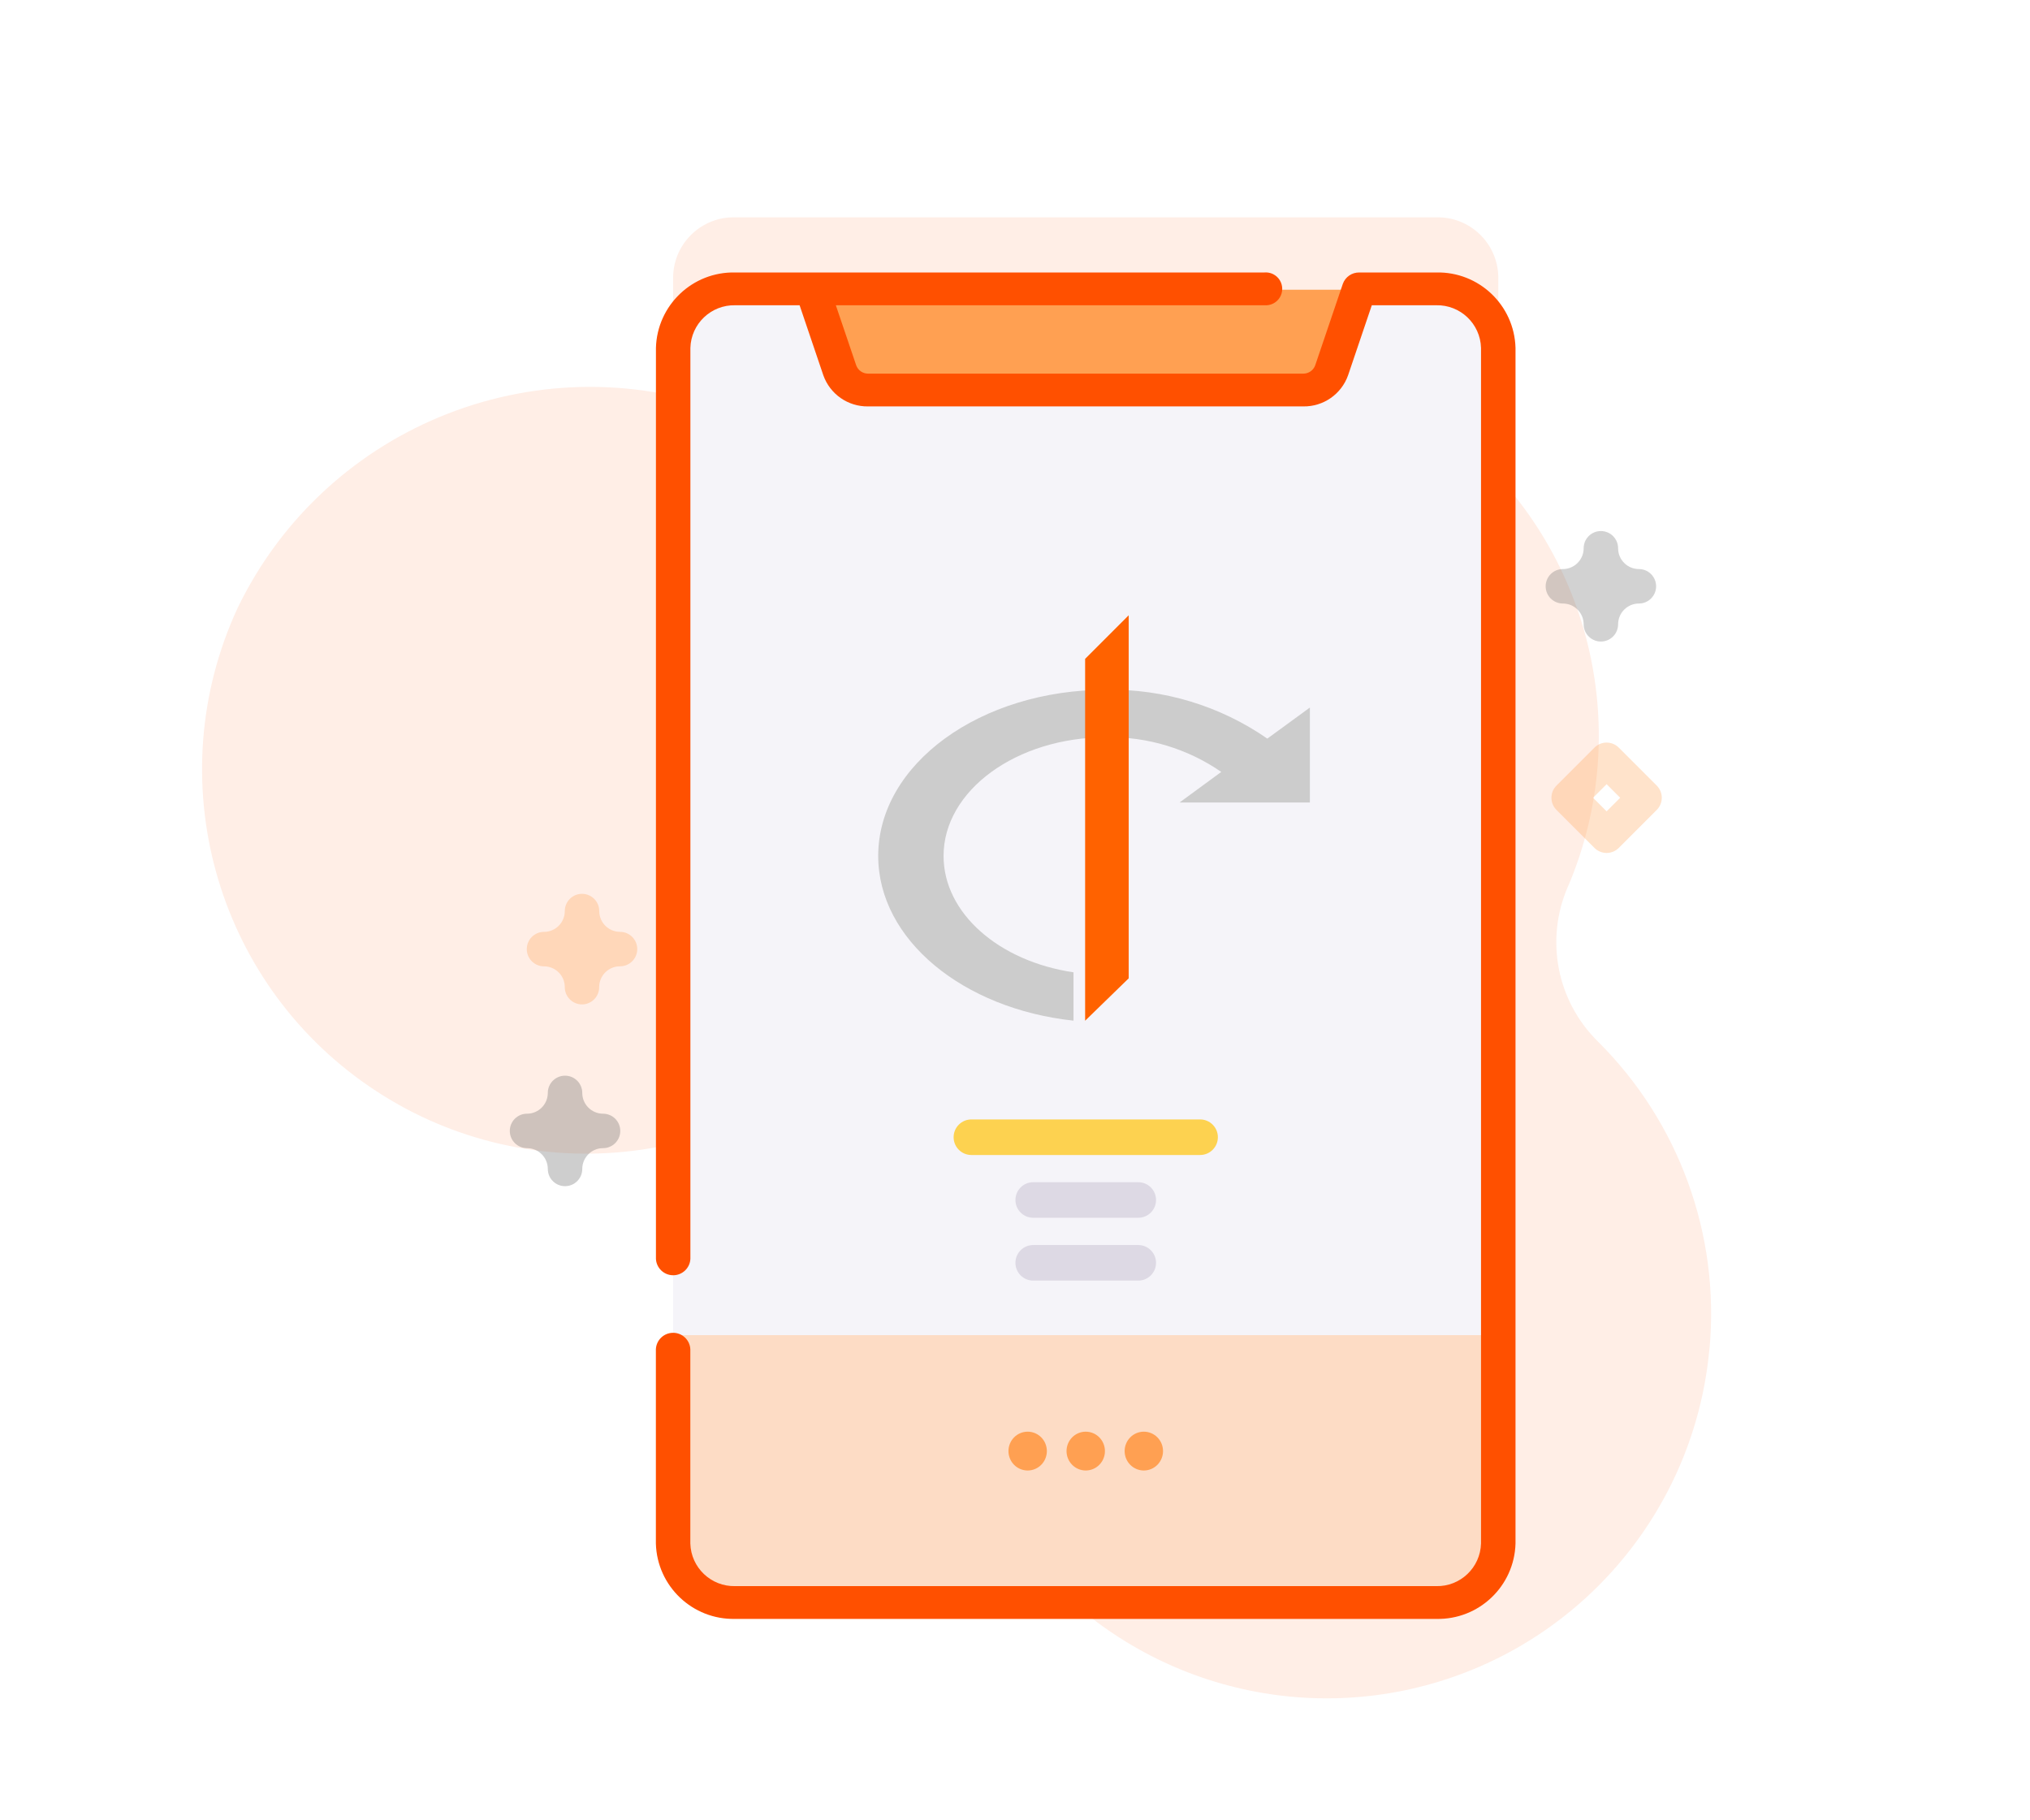
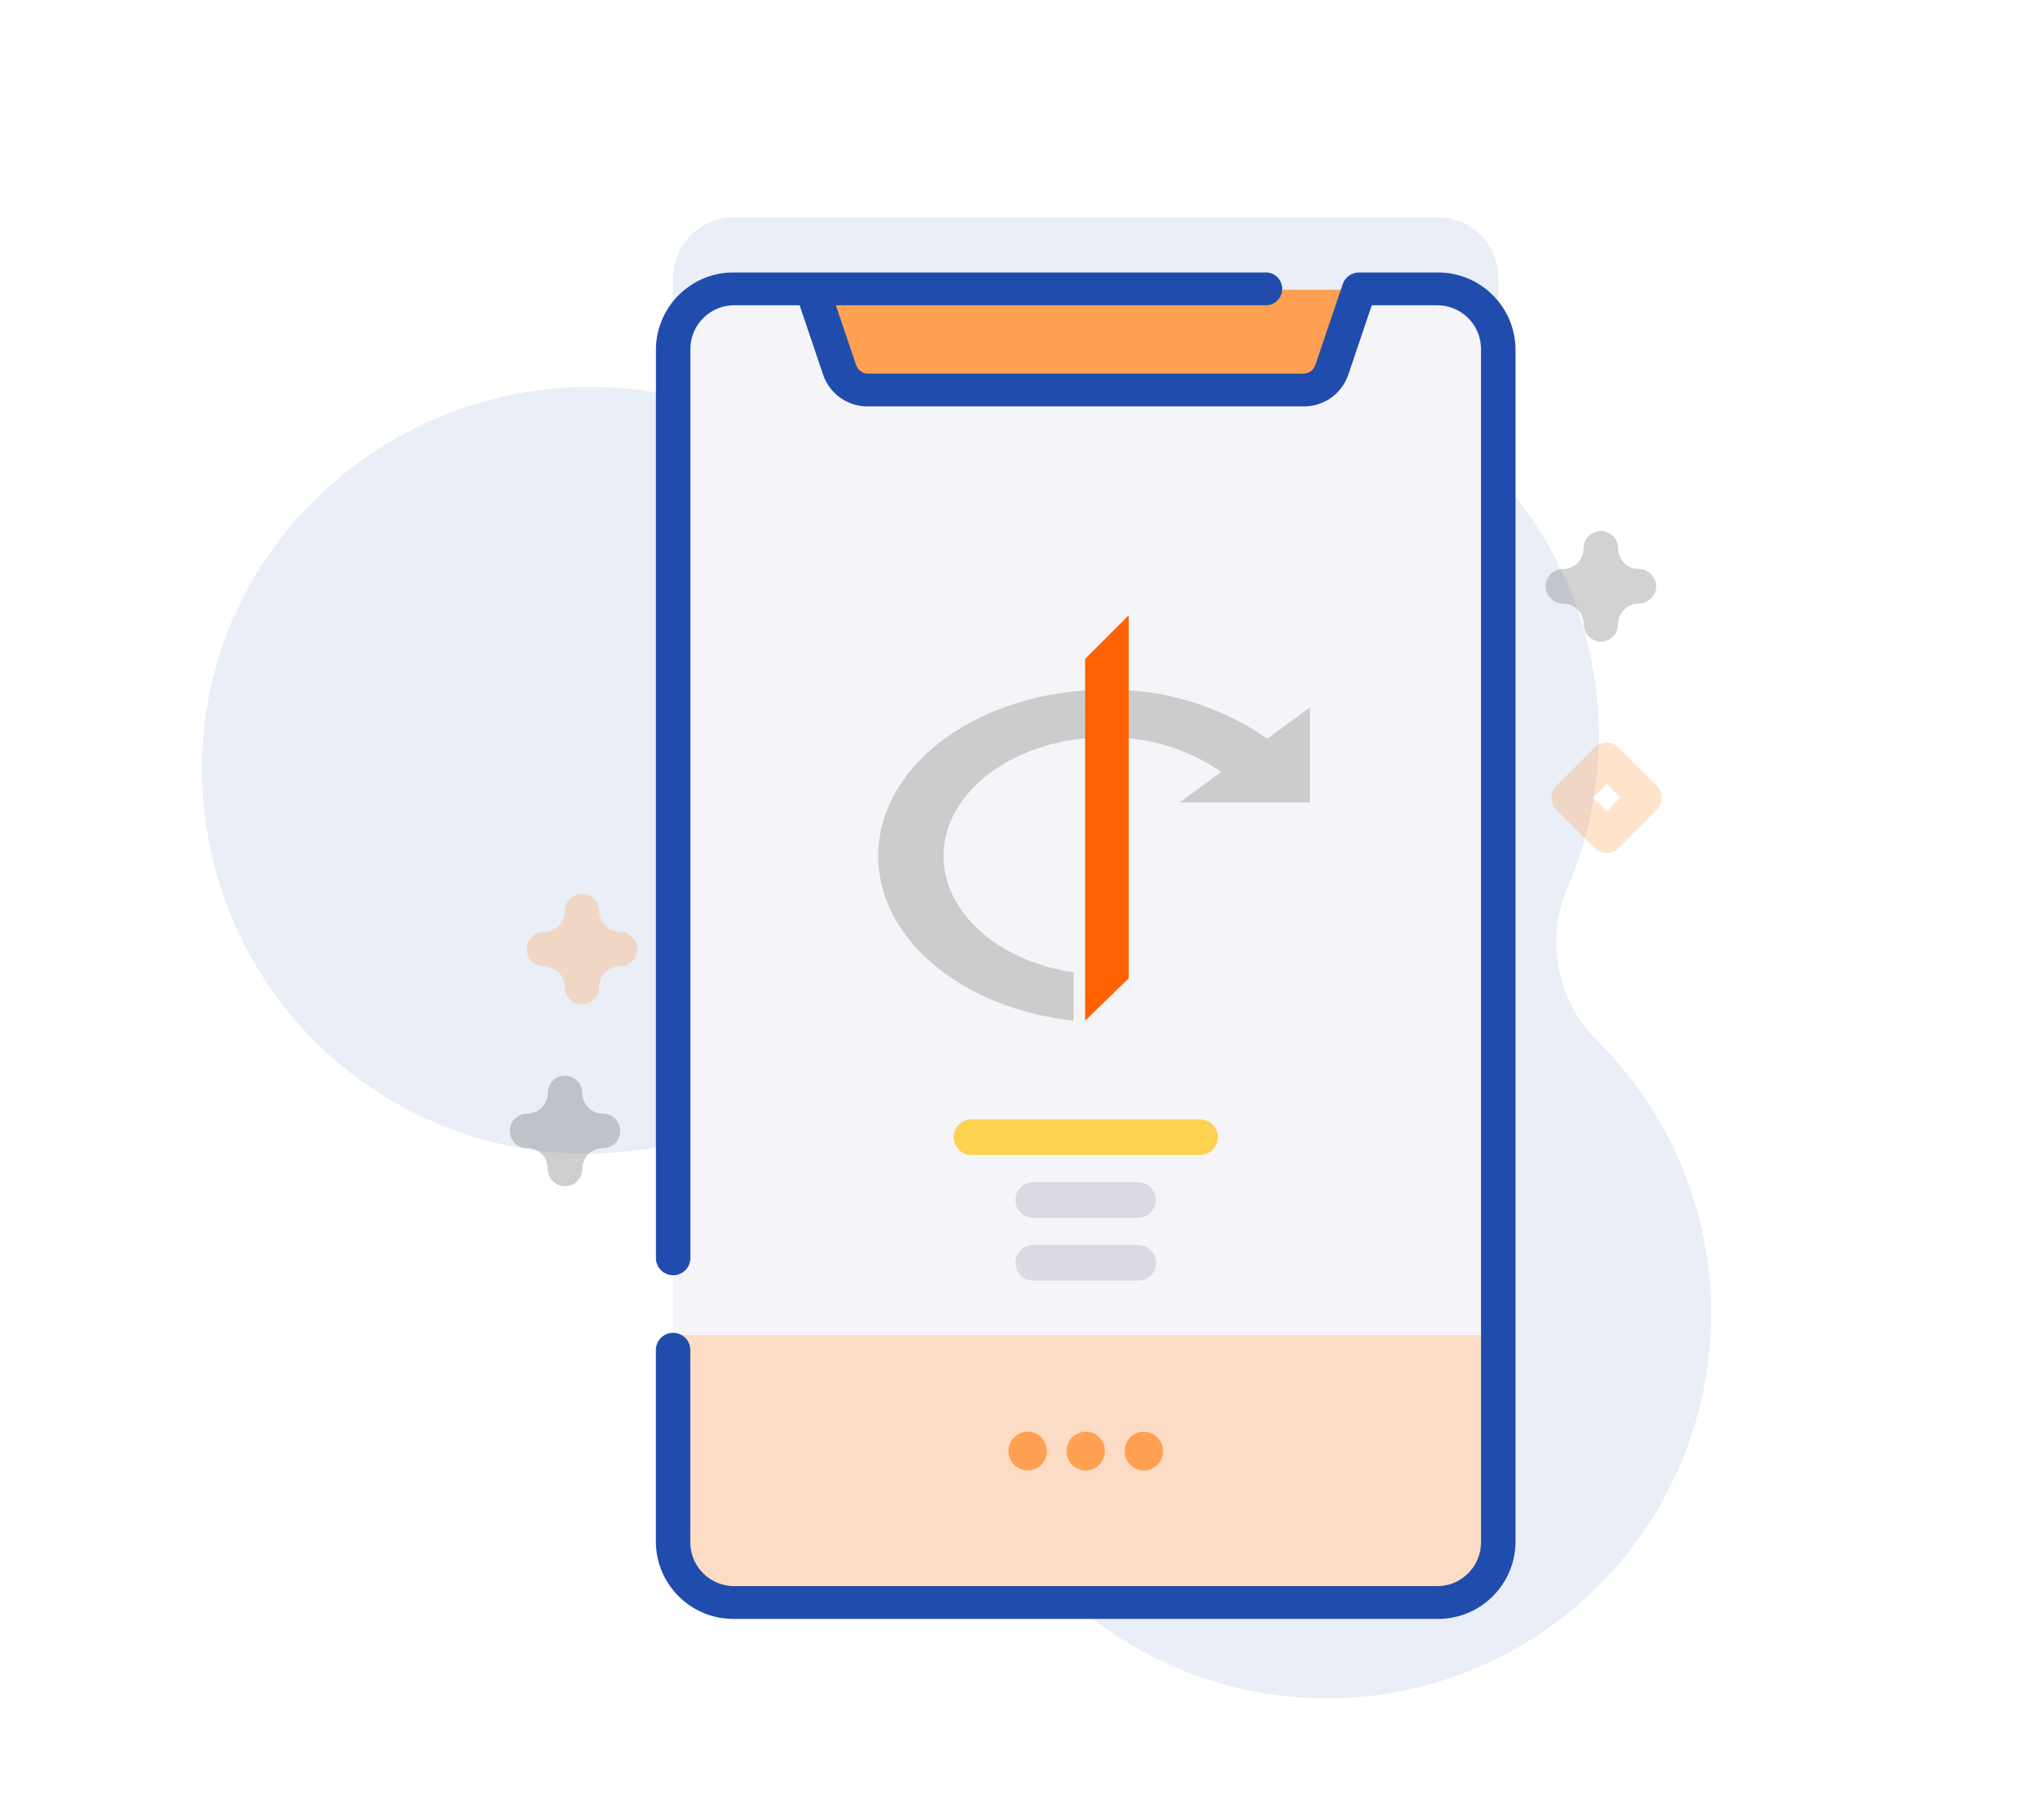
<svg xmlns="http://www.w3.org/2000/svg" id="oidc-mobile-template-illustration" class="icon" width="98.752" height="88.503" viewBox="0 0 98.752 88.503">
  <g id="oidc-mobile-illustration" transform="translate(11.948 -31.932)">
-     <path id="Path_102" class="path fill primary" d="M80.018,99.982A18.64,18.64,0,0,0,68.963,88.556a6.768,6.768,0,0,1-4.366-6.24q0-.091,0-.183A18.681,18.681,0,0,0,30.889,71.483a15.243,15.243,0,0,1-12.2,6.322q-.213,0-.427,0A19.026,19.026,0,0,0,0,96.231,18.683,18.683,0,0,0,36.229,102.9a3.823,3.823,0,0,1,4.634-2.338l.072.02a3.813,3.813,0,0,1,2.777,3.975,18.683,18.683,0,1,0,36.3-4.578Z" transform="matrix(0.914, 0.407, -0.407, 0.914, 38.772, -26.441)" fill="#ff5000" opacity="0.1" />
-     <path id="Path_129" class="path fill primary" d="M176.411,45.37v58.075a2.947,2.947,0,0,1-3.02,2.867h-34.1a2.947,2.947,0,0,1-3.02-2.867V45.37a2.947,2.947,0,0,1,3.02-2.867h34.1A2.947,2.947,0,0,1,176.411,45.37Z" transform="translate(-115.473)" fill="#ff5000" opacity="0.1" />
+     <path id="Path_102" class="path fill primary" d="M80.018,99.982A18.64,18.64,0,0,0,68.963,88.556a6.768,6.768,0,0,1-4.366-6.24q0-.091,0-.183A18.681,18.681,0,0,0,30.889,71.483a15.243,15.243,0,0,1-12.2,6.322q-.213,0-.427,0A19.026,19.026,0,0,0,0,96.231,18.683,18.683,0,0,0,36.229,102.9a3.823,3.823,0,0,1,4.634-2.338l.072.02a3.813,3.813,0,0,1,2.777,3.975,18.683,18.683,0,1,0,36.3-4.578Z" transform="matrix(0.914, 0.407, -0.407, 0.914, 38.772, -26.441)" fill="#204dad" opacity="0.1" />
+     <path id="Path_129" class="path fill primary" d="M176.411,45.37v58.075a2.947,2.947,0,0,1-3.02,2.867h-34.1a2.947,2.947,0,0,1-3.02-2.867V45.37a2.947,2.947,0,0,1,3.02-2.867h34.1A2.947,2.947,0,0,1,176.411,45.37Z" transform="translate(-115.473)" fill="#204dad" opacity="0.1" />
    <path id="Path_130" d="M176.411,66.37v58.075a2.947,2.947,0,0,1-3.02,2.867h-34.1a2.947,2.947,0,0,1-3.02-2.867V66.37a2.947,2.947,0,0,1,3.02-2.867h34.1A2.947,2.947,0,0,1,176.411,66.37Z" transform="translate(-115.473 -17.48)" fill="#f5f4f9" />
    <path id="Path_131" class="path fill primary" d="M136.272,387.176v9.941a3.021,3.021,0,0,0,3.02,3.02h34.1a3.021,3.021,0,0,0,3.02-3.02v-9.941Z" transform="translate(-115.473 -290.305)" fill="#ffd5b8" style="fill-opacity: 0.8;" />
    <path id="Path_132" class="path fill primary" d="M201.887,67.664l1.342-4.164H176.614l1.342,4.164a1.451,1.451,0,0,0,1.378,1.011h21.175A1.45,1.45,0,0,0,201.887,67.664Z" transform="translate(-149.052 -17.477)" fill="#ffa052" />
-     <path id="Path_133" class="path fill primary" d="M169.228,58.5h-3.742a.835.835,0,0,0-.8.552l-1.342,3.958a.609.609,0,0,1-.58.409H141.591a.609.609,0,0,1-.58-.409l-.989-2.917h20.841a.8.8,0,1,0,0-1.593H135.13a3.771,3.771,0,0,0-3.859,3.668v44.307a.839.839,0,0,0,1.676,0V62.168a2.133,2.133,0,0,1,2.182-2.074h3.131l1.154,3.406a2.274,2.274,0,0,0,2.176,1.514h21.175a2.274,2.274,0,0,0,2.176-1.514l1.154-3.406h3.131a2.133,2.133,0,0,1,2.182,2.074v58.151a2.133,2.133,0,0,1-2.182,2.074h-34.1a2.133,2.133,0,0,1-2.182-2.074v-9.449a.839.839,0,0,0-1.676,0v9.449a3.771,3.771,0,0,0,3.859,3.668h34.1a3.771,3.771,0,0,0,3.859-3.668V62.168A3.771,3.771,0,0,0,169.228,58.5Z" transform="translate(-111.31 -13.315)" fill="#ff5000" />
+     <path id="Path_133" class="path fill primary" d="M169.228,58.5h-3.742a.835.835,0,0,0-.8.552l-1.342,3.958a.609.609,0,0,1-.58.409H141.591a.609.609,0,0,1-.58-.409l-.989-2.917h20.841a.8.8,0,1,0,0-1.593H135.13a3.771,3.771,0,0,0-3.859,3.668v44.307a.839.839,0,0,0,1.676,0V62.168a2.133,2.133,0,0,1,2.182-2.074h3.131l1.154,3.406a2.274,2.274,0,0,0,2.176,1.514h21.175a2.274,2.274,0,0,0,2.176-1.514l1.154-3.406h3.131a2.133,2.133,0,0,1,2.182,2.074v58.151a2.133,2.133,0,0,1-2.182,2.074h-34.1a2.133,2.133,0,0,1-2.182-2.074v-9.449a.839.839,0,0,0-1.676,0v9.449a3.771,3.771,0,0,0,3.859,3.668h34.1a3.771,3.771,0,0,0,3.859-3.668V62.168A3.771,3.771,0,0,0,169.228,58.5Z" transform="translate(-111.31 -13.315)" fill="#204dad" />
    <path id="Path_134" d="M229.691,319.41H218.566a.865.865,0,0,1,0-1.73h11.125a.865.865,0,0,1,0,1.73Z" transform="translate(-183.259 -231.301)" fill="#fdd250" />
    <path id="Path_135" d="M241.617,338.553h-5.11a.865.865,0,0,1,0-1.73h5.11a.865.865,0,0,1,0,1.73Z" transform="translate(-198.193 -247.391)" fill="#ddd9e4" />
    <path id="Path_136" d="M241.617,357.7h-5.11a.865.865,0,0,1,0-1.73h5.11a.865.865,0,0,1,0,1.73Z" transform="translate(-198.193 -263.482)" fill="#ddd9e4" />
    <g id="Group_49" transform="translate(37.11 101.566)">
      <ellipse class="path fill secondary" id="Ellipse_16" cx="0.934" cy="0.944" rx="0.934" ry="0.944" transform="translate(5.651)" fill="#ffa052" />
      <ellipse class="path fill secondary" id="Ellipse_17" cx="0.934" cy="0.944" rx="0.934" ry="0.944" transform="translate(2.825)" fill="#ffa052" />
      <ellipse class="path fill secondary" id="Ellipse_18" cx="0.934" cy="0.944" rx="0.934" ry="0.944" fill="#ffa052" />
    </g>
    <path id="Path_141" class="path fill tertiary" d="M400.156,143.834a.838.838,0,0,1-.838-.838,1.012,1.012,0,0,0-1.011-1.011.838.838,0,1,1,0-1.676,1.012,1.012,0,0,0,1.011-1.011.838.838,0,0,1,1.676,0,1.012,1.012,0,0,0,1.011,1.011.838.838,0,1,1,0,1.676A1.012,1.012,0,0,0,400.994,143,.838.838,0,0,1,400.156,143.834Z" transform="translate(-334.227 -80.699)" fill="#696969" opacity="0.3" />
    <path id="Path_142" class="path fill tertiary" d="M79.355,310.444a.838.838,0,0,1-.838-.838,1.012,1.012,0,0,0-1.011-1.011.838.838,0,0,1,0-1.676,1.012,1.012,0,0,0,1.011-1.011.838.838,0,0,1,1.676,0,1.012,1.012,0,0,0,1.011,1.011.838.838,0,0,1,0,1.676,1.012,1.012,0,0,0-1.011,1.011A.838.838,0,0,1,79.355,310.444Z" transform="translate(-63.816 -220.819)" fill="#595959" opacity="0.3" />
    <path id="Path_143" class="path fill secondary" d="M406,208.548a.835.835,0,0,1-.593-.246l-1.846-1.846a.838.838,0,0,1,0-1.185l1.846-1.846a.838.838,0,0,1,1.185,0l1.846,1.846a.838.838,0,0,1,0,1.185l-1.846,1.846A.835.835,0,0,1,406,208.548Zm-.66-2.684.66.66.66-.66-.66-.66Z" transform="translate(-339.792 -135.13)" fill="#ffa052" opacity="0.3" />
    <path id="Path_144" class="path fill primary" d="M88.635,254.841A.838.838,0,0,1,87.8,254a1.012,1.012,0,0,0-1.011-1.011.838.838,0,1,1,0-1.676A1.012,1.012,0,0,0,87.8,250.3a.838.838,0,0,1,1.676,0,1.012,1.012,0,0,0,1.011,1.011.838.838,0,1,1,0,1.676A1.012,1.012,0,0,0,89.473,254,.838.838,0,0,1,88.635,254.841Z" transform="translate(-72.273 -174.056)" fill="#ffa052" opacity="0.3" />
    <g id="oidc-logo" transform="translate(30.771 61.855)">
      <g id="g2202">
        <path id="path2204" d="M-8212.5,9812.321a13.346,13.346,0,0,0-7.829-2.376c-6.135,0-11.1,3.617-11.1,8.081,0,4.084,4.14,7.438,9.5,8.013v-2.351c-3.613-.534-6.321-2.864-6.321-5.662,0-3.175,3.538-5.771,7.921-5.771a9.553,9.553,0,0,1,5.589,1.686l-2.031,1.488h6.341v-4.618Z" transform="translate(8231.432 -9806.319)" fill="#ccc" />
        <path id="path2206" d="M-5335.867,8155v17.6l2.12-2.062v-17.659Z" transform="translate(5345.935 -8152.877)" fill="#ff6200" />
      </g>
    </g>
  </g>
</svg>
